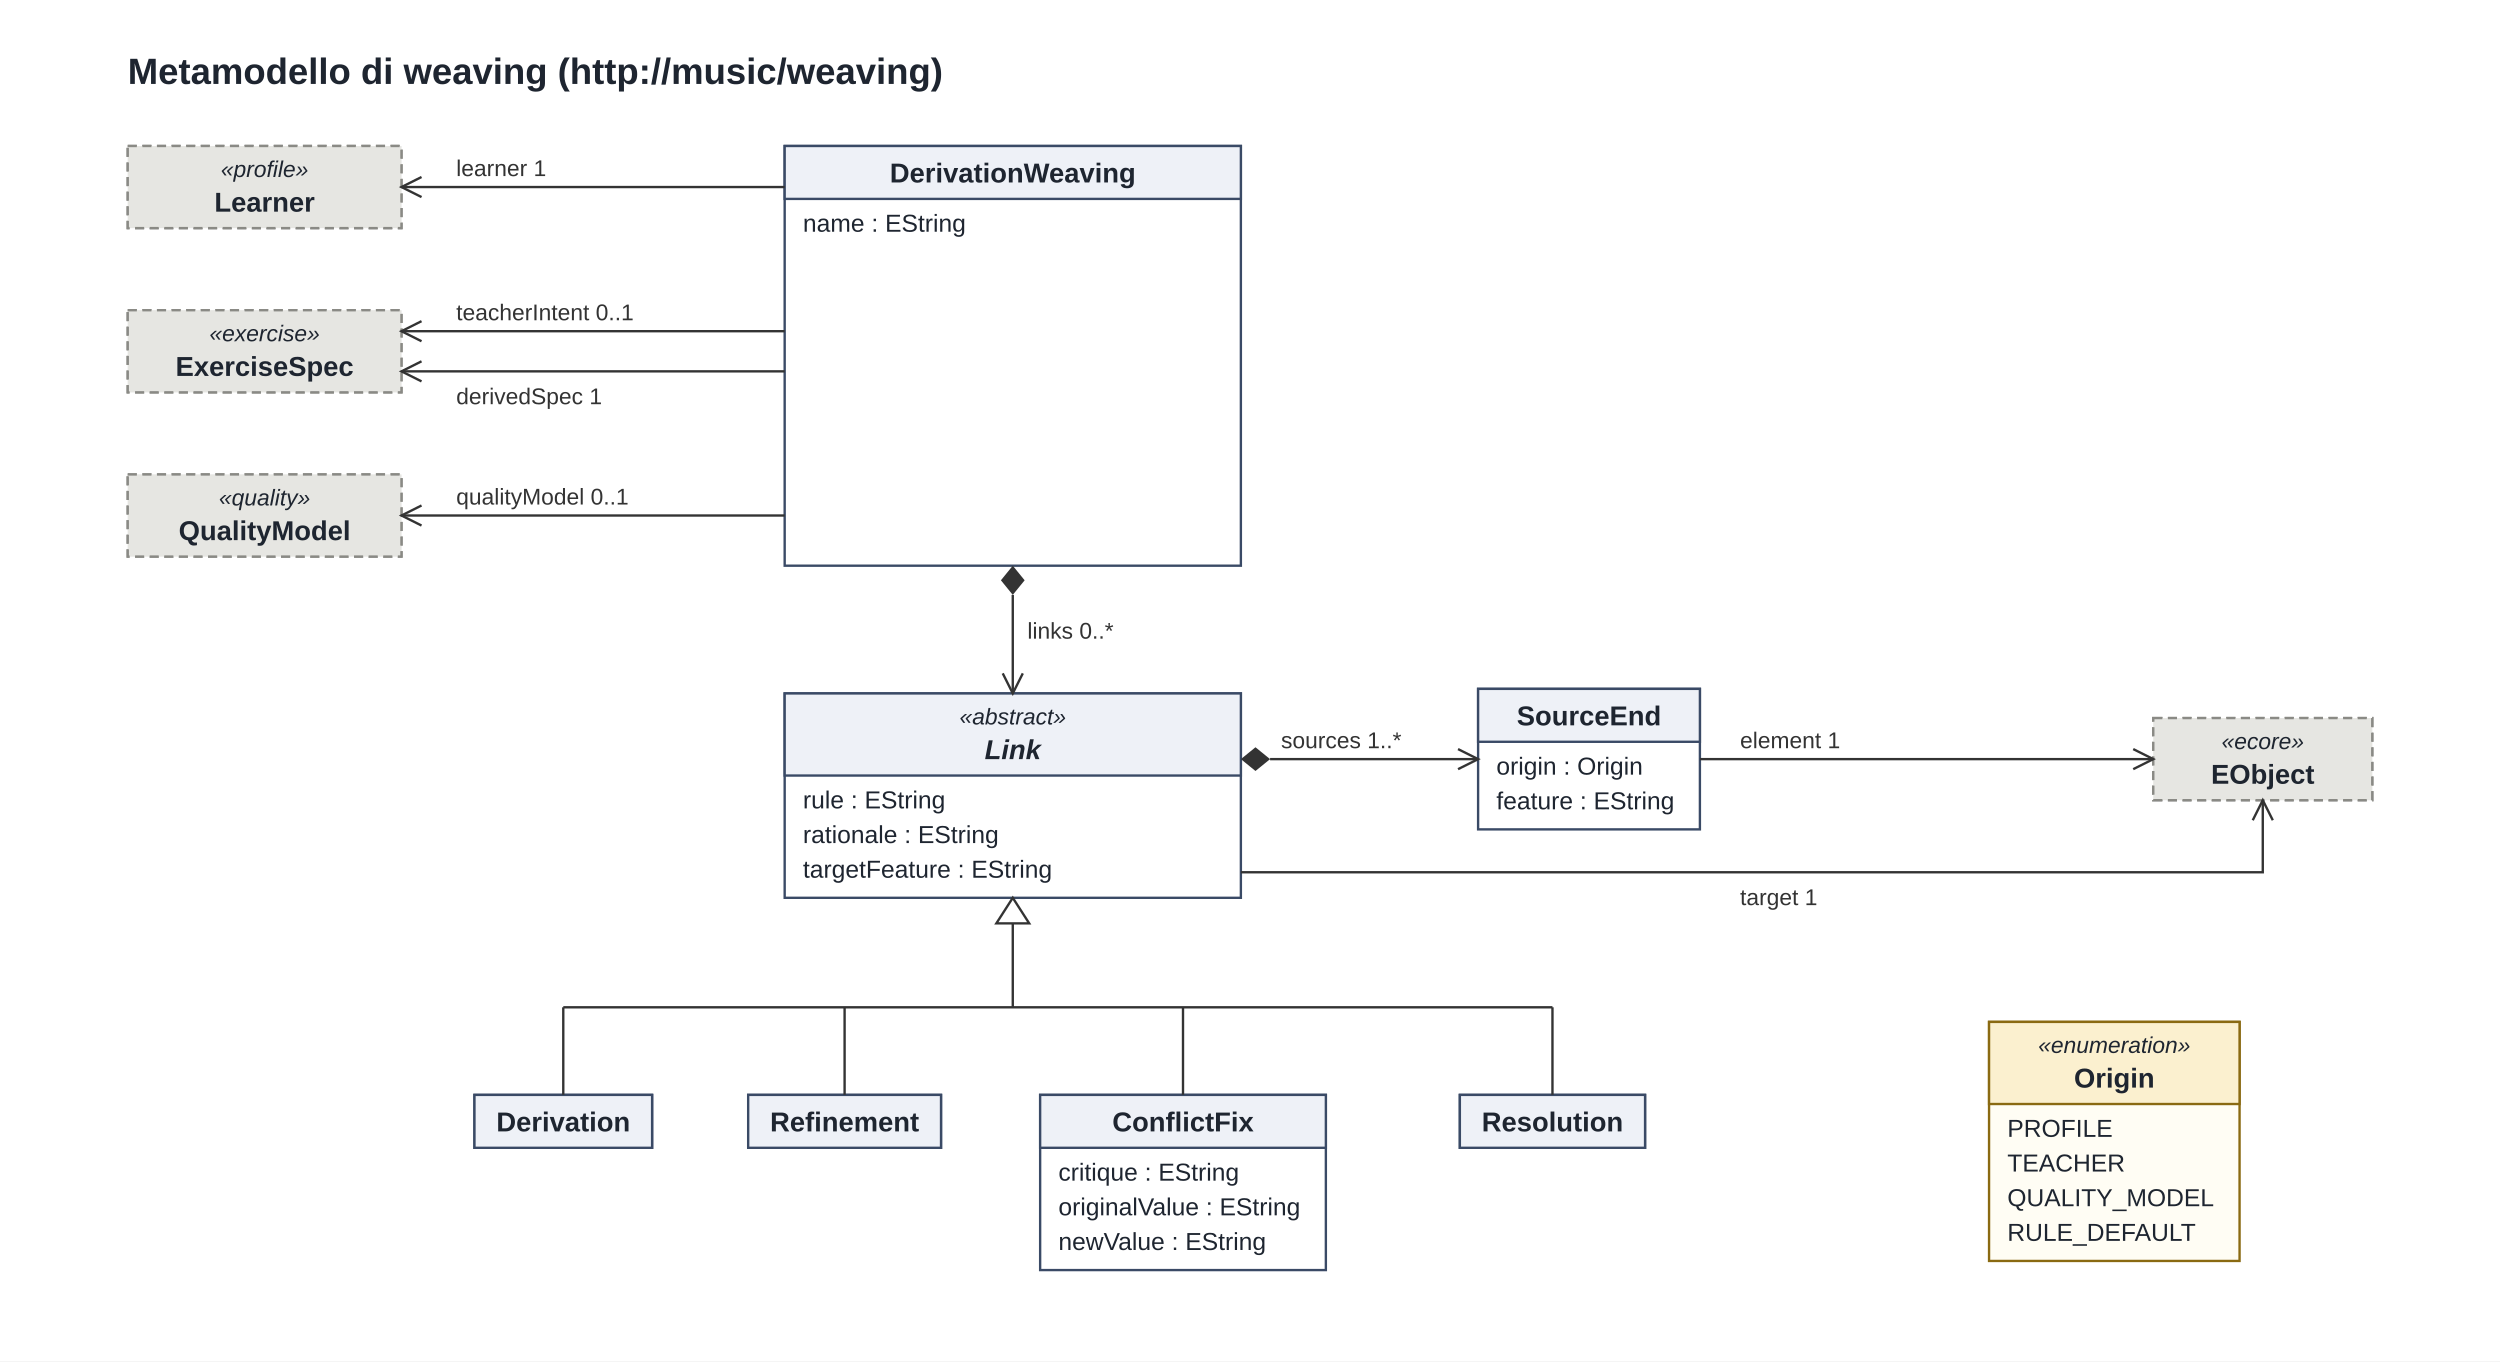
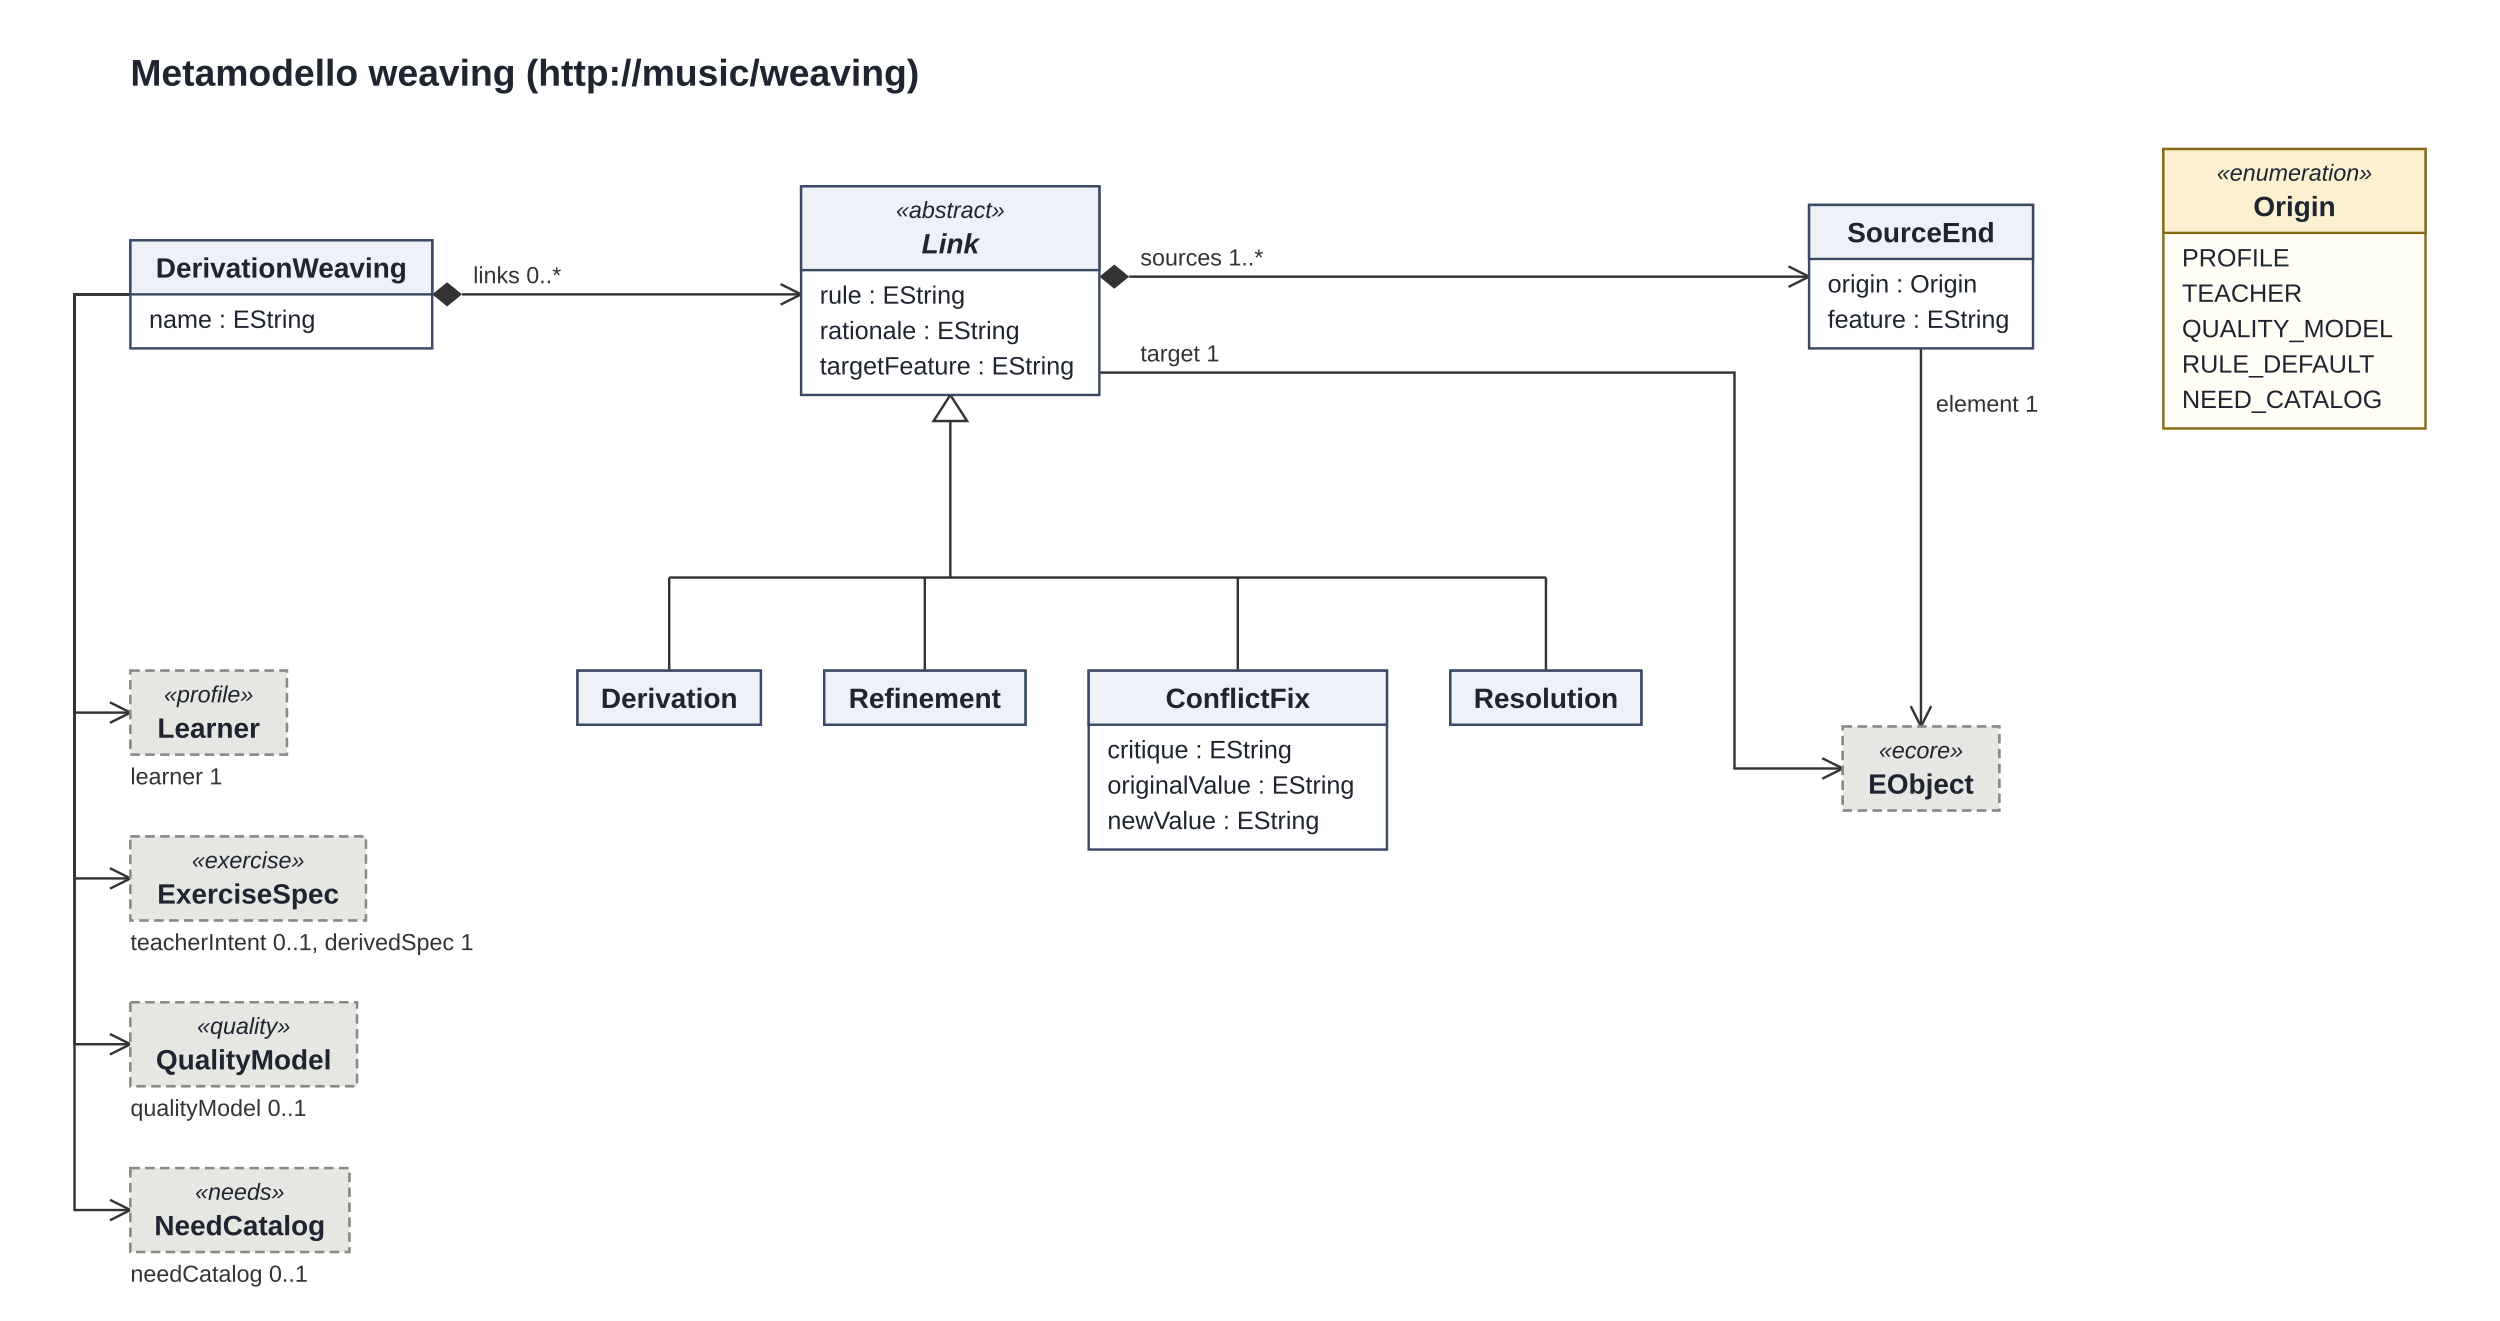
- <svg xmlns="http://www.w3.org/2000/svg" width="1370" height="746" viewBox="-30 -40 1370 746">
-   <rect x="-30" y="-40" width="1370" height="746" fill="#FFFFFF" />
-   <text x="40" y="6" font-family="Liberation Sans" font-weight="bold" font-size="20" fill="#1E2530">Metamodello di weaving (http://music/weaving)</text>
-   <rect x="40" y="40" width="150" height="45" fill="#F4F4F2" stroke="#8A8A85" stroke-width="1.3" stroke-dasharray="5 3" />
-   <rect x="40" y="40" width="150" height="45" fill="#E6E6E2" stroke="#8A8A85" stroke-width="1.3" stroke-dasharray="5 3" />
-   <text x="115.0" y="57" text-anchor="middle" font-family="Liberation Sans" font-size="12.5" font-weight="normal" font-style="italic" fill="#1E2530">«profile»</text>
-   <text x="115.0" y="76" text-anchor="middle" font-family="Liberation Sans" font-size="15" font-weight="bold" font-style="normal" fill="#1E2530">Learner</text>
-   <rect x="40" y="130" width="150" height="45" fill="#F4F4F2" stroke="#8A8A85" stroke-width="1.3" stroke-dasharray="5 3" />
-   <rect x="40" y="130" width="150" height="45" fill="#E6E6E2" stroke="#8A8A85" stroke-width="1.3" stroke-dasharray="5 3" />
-   <text x="115.0" y="147" text-anchor="middle" font-family="Liberation Sans" font-size="12.5" font-weight="normal" font-style="italic" fill="#1E2530">«exercise»</text>
-   <text x="115.0" y="166" text-anchor="middle" font-family="Liberation Sans" font-size="15" font-weight="bold" font-style="normal" fill="#1E2530">ExerciseSpec</text>
-   <rect x="40" y="220" width="150" height="45" fill="#F4F4F2" stroke="#8A8A85" stroke-width="1.3" stroke-dasharray="5 3" />
-   <rect x="40" y="220" width="150" height="45" fill="#E6E6E2" stroke="#8A8A85" stroke-width="1.3" stroke-dasharray="5 3" />
-   <text x="115.0" y="237" text-anchor="middle" font-family="Liberation Sans" font-size="12.5" font-weight="normal" font-style="italic" fill="#1E2530">«quality»</text>
-   <text x="115.0" y="256" text-anchor="middle" font-family="Liberation Sans" font-size="15" font-weight="bold" font-style="normal" fill="#1E2530">QualityModel</text>
-   <rect x="400" y="40" width="250" height="230" fill="#FFFFFF" stroke="#3A4A66" stroke-width="1.3" />
-   <rect x="400" y="40" width="250" height="29" fill="#EEF1F7" stroke="#3A4A66" stroke-width="1.3" />
-   <text x="525.0" y="60" text-anchor="middle" font-family="Liberation Sans" font-size="15" font-weight="bold" font-style="normal" fill="#1E2530">DerivationWeaving</text>
-   <text x="410" y="87" font-family="Liberation Sans" font-size="13.5" fill="#1E2530">name : EString</text>
-   <rect x="400" y="340" width="250" height="112" fill="#FFFFFF" stroke="#3A4A66" stroke-width="1.3" />
-   <rect x="400" y="340" width="250" height="45" fill="#EEF1F7" stroke="#3A4A66" stroke-width="1.3" />
-   <text x="525.0" y="357" text-anchor="middle" font-family="Liberation Sans" font-size="12.5" font-weight="normal" font-style="italic" fill="#1E2530">«abstract»</text>
-   <text x="525.0" y="376" text-anchor="middle" font-family="Liberation Sans" font-size="15" font-weight="bold" font-style="italic" fill="#1E2530">Link</text>
-   <text x="410" y="403" font-family="Liberation Sans" font-size="13.5" fill="#1E2530">rule : EString</text>
-   <text x="410" y="422" font-family="Liberation Sans" font-size="13.5" fill="#1E2530">rationale : EString</text>
-   <text x="410" y="441" font-family="Liberation Sans" font-size="13.5" fill="#1E2530">targetFeature : EString</text>
-   <rect x="780" y="337.5" width="121.547" height="77" fill="#FFFFFF" stroke="#3A4A66" stroke-width="1.3" />
-   <rect x="780" y="337.5" width="121.547" height="29" fill="#EEF1F7" stroke="#3A4A66" stroke-width="1.3" />
-   <text x="840.773" y="357.5" text-anchor="middle" font-family="Liberation Sans" font-size="15" font-weight="bold" font-style="normal" fill="#1E2530">SourceEnd</text>
-   <text x="790" y="384.5" font-family="Liberation Sans" font-size="13.5" fill="#1E2530">origin : Origin</text>
-   <text x="790" y="403.5" font-family="Liberation Sans" font-size="13.5" fill="#1E2530">feature : EString</text>
-   <rect x="1150" y="353.5" width="120" height="45" fill="#F4F4F2" stroke="#8A8A85" stroke-width="1.3" stroke-dasharray="5 3" />
-   <rect x="1150" y="353.5" width="120" height="45" fill="#E6E6E2" stroke="#8A8A85" stroke-width="1.3" stroke-dasharray="5 3" />
-   <text x="1210.0" y="370.5" text-anchor="middle" font-family="Liberation Sans" font-size="12.5" font-weight="normal" font-style="italic" fill="#1E2530">«ecore»</text>
-   <text x="1210.0" y="389.5" text-anchor="middle" font-family="Liberation Sans" font-size="15" font-weight="bold" font-style="normal" fill="#1E2530">EObject</text>
-   <rect x="230" y="560" width="97.352" height="29" fill="#FFFFFF" stroke="#3A4A66" stroke-width="1.3" />
-   <rect x="230" y="560" width="97.352" height="29" fill="#EEF1F7" stroke="#3A4A66" stroke-width="1.3" />
-   <text x="278.676" y="580" text-anchor="middle" font-family="Liberation Sans" font-size="15" font-weight="bold" font-style="normal" fill="#1E2530">Derivation</text>
-   <rect x="380" y="560" width="105.68" height="29" fill="#FFFFFF" stroke="#3A4A66" stroke-width="1.3" />
-   <rect x="380" y="560" width="105.68" height="29" fill="#EEF1F7" stroke="#3A4A66" stroke-width="1.3" />
-   <text x="432.84" y="580" text-anchor="middle" font-family="Liberation Sans" font-size="15" font-weight="bold" font-style="normal" fill="#1E2530">Refinement</text>
-   <rect x="540" y="560" width="156.573" height="96" fill="#FFFFFF" stroke="#3A4A66" stroke-width="1.3" />
-   <rect x="540" y="560" width="156.573" height="29" fill="#EEF1F7" stroke="#3A4A66" stroke-width="1.3" />
-   <text x="618.287" y="580" text-anchor="middle" font-family="Liberation Sans" font-size="15" font-weight="bold" font-style="normal" fill="#1E2530">ConflictFix</text>
-   <text x="550" y="607" font-family="Liberation Sans" font-size="13.5" fill="#1E2530">critique : EString</text>
-   <text x="550" y="626" font-family="Liberation Sans" font-size="13.5" fill="#1E2530">originalValue : EString</text>
-   <text x="550" y="645" font-family="Liberation Sans" font-size="13.5" fill="#1E2530">newValue : EString</text>
-   <rect x="770" y="560" width="101.497" height="29" fill="#FFFFFF" stroke="#3A4A66" stroke-width="1.3" />
-   <rect x="770" y="560" width="101.497" height="29" fill="#EEF1F7" stroke="#3A4A66" stroke-width="1.3" />
-   <text x="820.748" y="580" text-anchor="middle" font-family="Liberation Sans" font-size="15" font-weight="bold" font-style="normal" fill="#1E2530">Resolution</text>
-   <rect x="1060" y="520" width="137.28" height="131" fill="#FFFDF4" stroke="#8A6A12" stroke-width="1.3" />
-   <rect x="1060" y="520" width="137.28" height="45" fill="#FBF0CF" stroke="#8A6A12" stroke-width="1.3" />
-   <text x="1128.64" y="537" text-anchor="middle" font-family="Liberation Sans" font-size="12.5" font-weight="normal" font-style="italic" fill="#1E2530">«enumeration»</text>
-   <text x="1128.64" y="556" text-anchor="middle" font-family="Liberation Sans" font-size="15" font-weight="bold" font-style="normal" fill="#1E2530">Origin</text>
-   <text x="1070" y="583" font-family="Liberation Sans" font-size="13.5" fill="#1E2530">PROFILE</text>
-   <text x="1070" y="602" font-family="Liberation Sans" font-size="13.5" fill="#1E2530">TEACHER</text>
-   <text x="1070" y="621" font-family="Liberation Sans" font-size="13.5" fill="#1E2530">QUALITY_MODEL</text>
-   <text x="1070" y="640" font-family="Liberation Sans" font-size="13.5" fill="#1E2530">RULE_DEFAULT</text>
-   <polyline points="400,62.5 190,62.5" fill="none" stroke="#333" stroke-width="1.3" />
-   <polyline points="201.0,57.0 190,62.5 201.0,68.0" fill="none" stroke="#333" stroke-width="1.3" />
-   <rect x="217" y="44.5" width="58.806" height="16" fill="#FFFFFF" fill-opacity="0.95" />
-   <text x="220" y="56.5" text-anchor="start" font-family="Liberation Sans" font-size="12.5" fill="#333">learner  1</text>
-   <polyline points="400,141.5 190,141.5" fill="none" stroke="#333" stroke-width="1.3" />
-   <polyline points="201.0,136.0 190,141.5 201.0,147.0" fill="none" stroke="#333" stroke-width="1.3" />
-   <rect x="217" y="123.5" width="106.764" height="16" fill="#FFFFFF" fill-opacity="0.95" />
-   <text x="220" y="135.5" text-anchor="start" font-family="Liberation Sans" font-size="12.5" fill="#333">teacherIntent  0..1</text>
-   <polyline points="400,163.5 190,163.5" fill="none" stroke="#333" stroke-width="1.3" />
-   <polyline points="201.0,158.0 190,163.5 201.0,169.0" fill="none" stroke="#333" stroke-width="1.3" />
-   <rect x="217" y="169.5" width="89.384" height="16" fill="#FFFFFF" fill-opacity="0.95" />
-   <text x="220" y="181.5" text-anchor="start" font-family="Liberation Sans" font-size="12.5" fill="#333">derivedSpec  1</text>
-   <polyline points="400,242.5 190,242.5" fill="none" stroke="#333" stroke-width="1.3" />
-   <polyline points="201.0,237.0 190,242.5 201.0,248.0" fill="none" stroke="#333" stroke-width="1.3" />
-   <rect x="217" y="224.5" width="103.972" height="16" fill="#FFFFFF" fill-opacity="0.95" />
-   <text x="220" y="236.5" text-anchor="start" font-family="Liberation Sans" font-size="12.5" fill="#333">qualityModel  0..1</text>
-   <polyline points="525.0,286.0 525.0,340" fill="none" stroke="#333" stroke-width="1.3" />
-   <polygon points="525.0,270 518.5,278.0 525.0,286.0 531.5,278.0" fill="#333" />
-   <polyline points="519.5,329.0 525.0,340 530.5,329.0" fill="none" stroke="#333" stroke-width="1.3" />
-   <rect x="530.0" y="298" width="56.714" height="16" fill="#FFFFFF" fill-opacity="0.95" />
-   <text x="533.0" y="310" text-anchor="start" font-family="Liberation Sans" font-size="12.5" fill="#333">links  0..*</text>
-   <polyline points="666.0,376.0 780,376.0" fill="none" stroke="#333" stroke-width="1.3" />
-   <polygon points="650,376.0 658.0,382.5 666.0,376.0 658.0,369.5" fill="#333" />
-   <polyline points="769.0,381.5 780,376.0 769.0,370.5" fill="none" stroke="#333" stroke-width="1.3" />
-   <rect x="669" y="358.0" width="75.477" height="16" fill="#FFFFFF" fill-opacity="0.95" />
-   <text x="672" y="370.0" text-anchor="start" font-family="Liberation Sans" font-size="12.5" fill="#333">sources  1..*</text>
-   <polyline points="901.547,376.0 1150,376.0" fill="none" stroke="#333" stroke-width="1.3" />
-   <polyline points="1139.0,381.5 1150,376.0 1139.0,370.5" fill="none" stroke="#333" stroke-width="1.3" />
-   <rect x="920.547" y="358.0" width="64.367" height="16" fill="#FFFFFF" fill-opacity="0.95" />
-   <text x="923.547" y="370.0" text-anchor="start" font-family="Liberation Sans" font-size="12.5" fill="#333">element  1</text>
-   <polyline points="650,438 1210.0,438 1210.0,398.5" fill="none" stroke="#333" stroke-width="1.3" />
-   <polyline points="1215.5,409.5 1210.0,398.5 1204.5,409.5" fill="none" stroke="#333" stroke-width="1.3" />
-   <rect x="920.547" y="444" width="51.862" height="16" fill="#FFFFFF" fill-opacity="0.95" />
-   <text x="923.547" y="456" text-anchor="start" font-family="Liberation Sans" font-size="12.5" fill="#333">target  1</text>
-   <polygon points="525.0,452 516.0,466 534.0,466" fill="#FFFFFF" stroke="#333" stroke-width="1.3" />
-   <polyline points="525.0,466 525.0,512.0" fill="none" stroke="#333" stroke-width="1.3" />
-   <polyline points="278.676,512.0 820.748,512.0" fill="none" stroke="#333" stroke-width="1.3" />
-   <polyline points="278.676,512.0 278.676,560" fill="none" stroke="#333" stroke-width="1.3" />
-   <polyline points="432.84,512.0 432.84,560" fill="none" stroke="#333" stroke-width="1.3" />
-   <polyline points="618.287,512.0 618.287,560" fill="none" stroke="#333" stroke-width="1.3" />
-   <polyline points="820.748,512.0 820.748,560" fill="none" stroke="#333" stroke-width="1.3" />
+ <svg xmlns="http://www.w3.org/2000/svg" width="1341.9" height="709.0" viewBox="-10 -60 1341.9 709.0">
+   <rect x="-10" y="-60" width="1341.9" height="709.0" fill="#FFFFFF" />
+   <text x="60.0" y="-14.0" text-anchor="start" font-family="Liberation Sans, Arial, Helvetica, sans-serif" font-size="20" font-weight="bold" font-style="normal" fill="#1E2530">Metamodello weaving (http://music/weaving)</text>
+   <polyline points="60.0,98.0 30.0,98.0 30.0,322.5 60.0,322.5" fill="none" stroke="#333" stroke-width="1.3" />
+   <polyline points="49.0,328.0 60.0,322.5 49.0,317.0" fill="none" stroke="#333" stroke-width="1.3" />
+   <text x="60.0" y="361.0" text-anchor="start" font-family="Liberation Sans, Arial, Helvetica, sans-serif" font-size="12.5" font-weight="normal" font-style="normal" fill="#333">learner  1</text>
+   <polyline points="60.0,98.0 30.0,98.0 30.0,411.5 60.0,411.5" fill="none" stroke="#333" stroke-width="1.3" />
+   <polyline points="49.0,417.0 60.0,411.5 49.0,406.0" fill="none" stroke="#333" stroke-width="1.3" />
+   <text x="60.0" y="450.0" text-anchor="start" font-family="Liberation Sans, Arial, Helvetica, sans-serif" font-size="12.5" font-weight="normal" font-style="normal" fill="#333">teacherIntent  0..1,  derivedSpec  1</text>
+   <polyline points="60.0,98.0 30.0,98.0 30.0,500.5 60.0,500.5" fill="none" stroke="#333" stroke-width="1.3" />
+   <polyline points="49.0,506.0 60.0,500.5 49.0,495.0" fill="none" stroke="#333" stroke-width="1.3" />
+   <text x="60.0" y="539.0" text-anchor="start" font-family="Liberation Sans, Arial, Helvetica, sans-serif" font-size="12.5" font-weight="normal" font-style="normal" fill="#333">qualityModel  0..1</text>
+   <polyline points="60.0,98.0 30.0,98.0 30.0,589.5 60.0,589.5" fill="none" stroke="#333" stroke-width="1.3" />
+   <polyline points="49.0,595.0 60.0,589.5 49.0,584.0" fill="none" stroke="#333" stroke-width="1.3" />
+   <text x="60.0" y="628.0" text-anchor="start" font-family="Liberation Sans, Arial, Helvetica, sans-serif" font-size="12.5" font-weight="normal" font-style="normal" fill="#333">needCatalog  0..1</text>
+   <polygon points="222.0,98.0 230.0,104.5 238.0,98.0 230.0,91.5" fill="#333" />
+   <polyline points="238.0,98.0 420.0,98.0" fill="none" stroke="#333" stroke-width="1.3" />
+   <polyline points="409.0,103.5 420.0,98.0 409.0,92.5" fill="none" stroke="#333" stroke-width="1.3" />
+   <text x="244.0" y="92.0" text-anchor="start" font-family="Liberation Sans, Arial, Helvetica, sans-serif" font-size="12.5" font-weight="normal" font-style="normal" fill="#333">links  0..*</text>
+   <polygon points="580.1,88.5 588.1,95.0 596.1,88.5 588.1,82.0" fill="#333" />
+   <polyline points="596.1,88.5 961.0,88.5" fill="none" stroke="#333" stroke-width="1.3" />
+   <polyline points="950.0,94.0 961.0,88.5 950.0,83.0" fill="none" stroke="#333" stroke-width="1.3" />
+   <text x="602.1" y="82.5" text-anchor="start" font-family="Liberation Sans, Arial, Helvetica, sans-serif" font-size="12.5" font-weight="normal" font-style="normal" fill="#333">sources  1..*</text>
+   <polygon points="500.1,152 491.1,166 509.1,166" fill="#FFFFFF" stroke="#333" stroke-width="1.3" />
+   <polyline points="500.1,166.0 500.1,250.0" fill="none" stroke="#333" stroke-width="1.3" />
+   <polyline points="349.2,250.0 819.8,250.0" fill="none" stroke="#333" stroke-width="1.3" />
+   <polyline points="349.2,250.0 349.2,300.0" fill="none" stroke="#333" stroke-width="1.3" />
+   <polyline points="486.4,250.0 486.4,300.0" fill="none" stroke="#333" stroke-width="1.3" />
+   <polyline points="654.4,250.0 654.4,300.0" fill="none" stroke="#333" stroke-width="1.3" />
+   <polyline points="819.8,250.0 819.8,300.0" fill="none" stroke="#333" stroke-width="1.3" />
+   <polyline points="580.1,140.0 921.0,140.0 921.0,352.5 979.1,352.5" fill="none" stroke="#333" stroke-width="1.3" />
+   <polyline points="968.1,358.0 979.1,352.5 968.1,347.0" fill="none" stroke="#333" stroke-width="1.3" />
+   <text x="602.1" y="134.0" text-anchor="start" font-family="Liberation Sans, Arial, Helvetica, sans-serif" font-size="12.5" font-weight="normal" font-style="normal" fill="#333">target  1</text>
+   <polyline points="1021.1,127.0 1021.1,330.0" fill="none" stroke="#333" stroke-width="1.3" />
+   <polyline points="1015.6,319.0 1021.1,330.0 1026.6,319.0" fill="none" stroke="#333" stroke-width="1.3" />
+   <text x="1029.1" y="161.0" text-anchor="start" font-family="Liberation Sans, Arial, Helvetica, sans-serif" font-size="12.5" font-weight="normal" font-style="normal" fill="#333">element  1</text>
+   <rect x="60" y="69" width="162.0" height="58" fill="#FFFFFF" stroke="#3A4A66" stroke-width="1.3" />
+   <rect x="60" y="69" width="162.0" height="29" fill="#EEF1F7" stroke="#3A4A66" stroke-width="1.3" />
+   <text x="141.0" y="89.0" text-anchor="middle" font-family="Liberation Sans, Arial, Helvetica, sans-serif" font-size="15" font-weight="bold" font-style="normal" fill="#1E2530">DerivationWeaving</text>
+   <text x="70.0" y="116.0" text-anchor="start" font-family="Liberation Sans, Arial, Helvetica, sans-serif" font-size="13.5" font-weight="normal" font-style="normal" fill="#1E2530">name : EString</text>
+   <rect x="420" y="40" width="160.1" height="112" fill="#FFFFFF" stroke="#3A4A66" stroke-width="1.3" />
+   <rect x="420" y="40" width="160.1" height="45" fill="#EEF1F7" stroke="#3A4A66" stroke-width="1.3" />
+   <text x="500.1" y="57.0" text-anchor="middle" font-family="Liberation Sans, Arial, Helvetica, sans-serif" font-size="12.5" font-weight="normal" font-style="italic" fill="#1E2530">«abstract»</text>
+   <text x="500.1" y="76.0" text-anchor="middle" font-family="Liberation Sans, Arial, Helvetica, sans-serif" font-size="15" font-weight="bold" font-style="italic" fill="#1E2530">Link</text>
+   <text x="430.0" y="103.0" text-anchor="start" font-family="Liberation Sans, Arial, Helvetica, sans-serif" font-size="13.5" font-weight="normal" font-style="normal" fill="#1E2530">rule : EString</text>
+   <text x="430.0" y="122.0" text-anchor="start" font-family="Liberation Sans, Arial, Helvetica, sans-serif" font-size="13.5" font-weight="normal" font-style="normal" fill="#1E2530">rationale : EString</text>
+   <text x="430.0" y="141.0" text-anchor="start" font-family="Liberation Sans, Arial, Helvetica, sans-serif" font-size="13.5" font-weight="normal" font-style="normal" fill="#1E2530">targetFeature : EString</text>
+   <rect x="300" y="300" width="98.4" height="29" fill="#FFFFFF" stroke="#3A4A66" stroke-width="1.3" />
+   <rect x="300" y="300" width="98.4" height="29" fill="#EEF1F7" stroke="#3A4A66" stroke-width="1.3" />
+   <text x="349.2" y="320.0" text-anchor="middle" font-family="Liberation Sans, Arial, Helvetica, sans-serif" font-size="15" font-weight="bold" font-style="normal" fill="#1E2530">Derivation</text>
+   <rect x="432.412" y="300" width="108.0" height="29" fill="#FFFFFF" stroke="#3A4A66" stroke-width="1.3" />
+   <rect x="432.412" y="300" width="108.0" height="29" fill="#EEF1F7" stroke="#3A4A66" stroke-width="1.3" />
+   <text x="486.4" y="320.0" text-anchor="middle" font-family="Liberation Sans, Arial, Helvetica, sans-serif" font-size="15" font-weight="bold" font-style="normal" fill="#1E2530">Refinement</text>
+   <rect x="574.364" y="300" width="160.1" height="96" fill="#FFFFFF" stroke="#3A4A66" stroke-width="1.3" />
+   <rect x="574.364" y="300" width="160.1" height="29" fill="#EEF1F7" stroke="#3A4A66" stroke-width="1.3" />
+   <text x="654.4" y="320.0" text-anchor="middle" font-family="Liberation Sans, Arial, Helvetica, sans-serif" font-size="15" font-weight="bold" font-style="normal" fill="#1E2530">ConflictFix</text>
+   <text x="584.4" y="347.0" text-anchor="start" font-family="Liberation Sans, Arial, Helvetica, sans-serif" font-size="13.5" font-weight="normal" font-style="normal" fill="#1E2530">critique : EString</text>
+   <text x="584.4" y="366.0" text-anchor="start" font-family="Liberation Sans, Arial, Helvetica, sans-serif" font-size="13.5" font-weight="normal" font-style="normal" fill="#1E2530">originalValue : EString</text>
+   <text x="584.4" y="385.0" text-anchor="start" font-family="Liberation Sans, Arial, Helvetica, sans-serif" font-size="13.5" font-weight="normal" font-style="normal" fill="#1E2530">newValue : EString</text>
+   <rect x="768.494" y="300" width="102.5" height="29" fill="#FFFFFF" stroke="#3A4A66" stroke-width="1.3" />
+   <rect x="768.494" y="300" width="102.5" height="29" fill="#EEF1F7" stroke="#3A4A66" stroke-width="1.3" />
+   <text x="819.8" y="320.0" text-anchor="middle" font-family="Liberation Sans, Arial, Helvetica, sans-serif" font-size="15" font-weight="bold" font-style="normal" fill="#1E2530">Resolution</text>
+   <rect x="961.04" y="50" width="120.2" height="77" fill="#FFFFFF" stroke="#3A4A66" stroke-width="1.3" />
+   <rect x="961.04" y="50" width="120.2" height="29" fill="#EEF1F7" stroke="#3A4A66" stroke-width="1.3" />
+   <text x="1021.1" y="70.0" text-anchor="middle" font-family="Liberation Sans, Arial, Helvetica, sans-serif" font-size="15" font-weight="bold" font-style="normal" fill="#1E2530">SourceEnd</text>
+   <text x="971.0" y="97.0" text-anchor="start" font-family="Liberation Sans, Arial, Helvetica, sans-serif" font-size="13.5" font-weight="normal" font-style="normal" fill="#1E2530">origin : Origin</text>
+   <text x="971.0" y="116.0" text-anchor="start" font-family="Liberation Sans, Arial, Helvetica, sans-serif" font-size="13.5" font-weight="normal" font-style="normal" fill="#1E2530">feature : EString</text>
+   <rect x="979.125" y="330" width="84.0" height="45" fill="#F4F4F2" stroke="#8A8A85" stroke-width="1.3" stroke-dasharray="5 3" />
+   <rect x="979.125" y="330" width="84.0" height="45" fill="#E6E6E2" stroke="#8A8A85" stroke-width="1.3" stroke-dasharray="5 3" />
+   <text x="1021.1" y="347.0" text-anchor="middle" font-family="Liberation Sans, Arial, Helvetica, sans-serif" font-size="12.5" font-weight="normal" font-style="italic" fill="#1E2530">«ecore»</text>
+   <text x="1021.1" y="366.0" text-anchor="middle" font-family="Liberation Sans, Arial, Helvetica, sans-serif" font-size="15" font-weight="bold" font-style="normal" fill="#1E2530">EObject</text>
+   <rect x="60" y="300" width="84.0" height="45" fill="#F4F4F2" stroke="#8A8A85" stroke-width="1.3" stroke-dasharray="5 3" />
+   <rect x="60" y="300" width="84.0" height="45" fill="#E6E6E2" stroke="#8A8A85" stroke-width="1.3" stroke-dasharray="5 3" />
+   <text x="102.0" y="317.0" text-anchor="middle" font-family="Liberation Sans, Arial, Helvetica, sans-serif" font-size="12.5" font-weight="normal" font-style="italic" fill="#1E2530">«profile»</text>
+   <text x="102.0" y="336.0" text-anchor="middle" font-family="Liberation Sans, Arial, Helvetica, sans-serif" font-size="15" font-weight="bold" font-style="normal" fill="#1E2530">Learner</text>
+   <rect x="60" y="389" width="126.4" height="45" fill="#F4F4F2" stroke="#8A8A85" stroke-width="1.3" stroke-dasharray="5 3" />
+   <rect x="60" y="389" width="126.4" height="45" fill="#E6E6E2" stroke="#8A8A85" stroke-width="1.3" stroke-dasharray="5 3" />
+   <text x="123.2" y="406.0" text-anchor="middle" font-family="Liberation Sans, Arial, Helvetica, sans-serif" font-size="12.5" font-weight="normal" font-style="italic" fill="#1E2530">«exercise»</text>
+   <text x="123.2" y="425.0" text-anchor="middle" font-family="Liberation Sans, Arial, Helvetica, sans-serif" font-size="15" font-weight="bold" font-style="normal" fill="#1E2530">ExerciseSpec</text>
+   <rect x="60" y="478" width="121.6" height="45" fill="#F4F4F2" stroke="#8A8A85" stroke-width="1.3" stroke-dasharray="5 3" />
+   <rect x="60" y="478" width="121.6" height="45" fill="#E6E6E2" stroke="#8A8A85" stroke-width="1.3" stroke-dasharray="5 3" />
+   <text x="120.8" y="495.0" text-anchor="middle" font-family="Liberation Sans, Arial, Helvetica, sans-serif" font-size="12.5" font-weight="normal" font-style="italic" fill="#1E2530">«quality»</text>
+   <text x="120.8" y="514.0" text-anchor="middle" font-family="Liberation Sans, Arial, Helvetica, sans-serif" font-size="15" font-weight="bold" font-style="normal" fill="#1E2530">QualityModel</text>
+   <rect x="60" y="567" width="117.5" height="45" fill="#F4F4F2" stroke="#8A8A85" stroke-width="1.3" stroke-dasharray="5 3" />
+   <rect x="60" y="567" width="117.5" height="45" fill="#E6E6E2" stroke="#8A8A85" stroke-width="1.3" stroke-dasharray="5 3" />
+   <text x="118.7" y="584.0" text-anchor="middle" font-family="Liberation Sans, Arial, Helvetica, sans-serif" font-size="12.5" font-weight="normal" font-style="italic" fill="#1E2530">«needs»</text>
+   <text x="118.7" y="603.0" text-anchor="middle" font-family="Liberation Sans, Arial, Helvetica, sans-serif" font-size="15" font-weight="bold" font-style="normal" fill="#1E2530">NeedCatalog</text>
+   <rect x="1151.21" y="20" width="140.7" height="150" fill="#FFFDF4" stroke="#8A6A12" stroke-width="1.3" />
+   <rect x="1151.21" y="20" width="140.7" height="45" fill="#FBF0CF" stroke="#8A6A12" stroke-width="1.3" />
+   <text x="1221.6" y="37.0" text-anchor="middle" font-family="Liberation Sans, Arial, Helvetica, sans-serif" font-size="12.5" font-weight="normal" font-style="italic" fill="#1E2530">«enumeration»</text>
+   <text x="1221.6" y="56.0" text-anchor="middle" font-family="Liberation Sans, Arial, Helvetica, sans-serif" font-size="15" font-weight="bold" font-style="normal" fill="#1E2530">Origin</text>
+   <text x="1161.2" y="83.0" text-anchor="start" font-family="Liberation Sans, Arial, Helvetica, sans-serif" font-size="13.5" font-weight="normal" font-style="normal" fill="#1E2530">PROFILE</text>
+   <text x="1161.2" y="102.0" text-anchor="start" font-family="Liberation Sans, Arial, Helvetica, sans-serif" font-size="13.5" font-weight="normal" font-style="normal" fill="#1E2530">TEACHER</text>
+   <text x="1161.2" y="121.0" text-anchor="start" font-family="Liberation Sans, Arial, Helvetica, sans-serif" font-size="13.5" font-weight="normal" font-style="normal" fill="#1E2530">QUALITY_MODEL</text>
+   <text x="1161.2" y="140.0" text-anchor="start" font-family="Liberation Sans, Arial, Helvetica, sans-serif" font-size="13.5" font-weight="normal" font-style="normal" fill="#1E2530">RULE_DEFAULT</text>
+   <text x="1161.2" y="159.0" text-anchor="start" font-family="Liberation Sans, Arial, Helvetica, sans-serif" font-size="13.5" font-weight="normal" font-style="normal" fill="#1E2530">NEED_CATALOG</text>
</svg>
